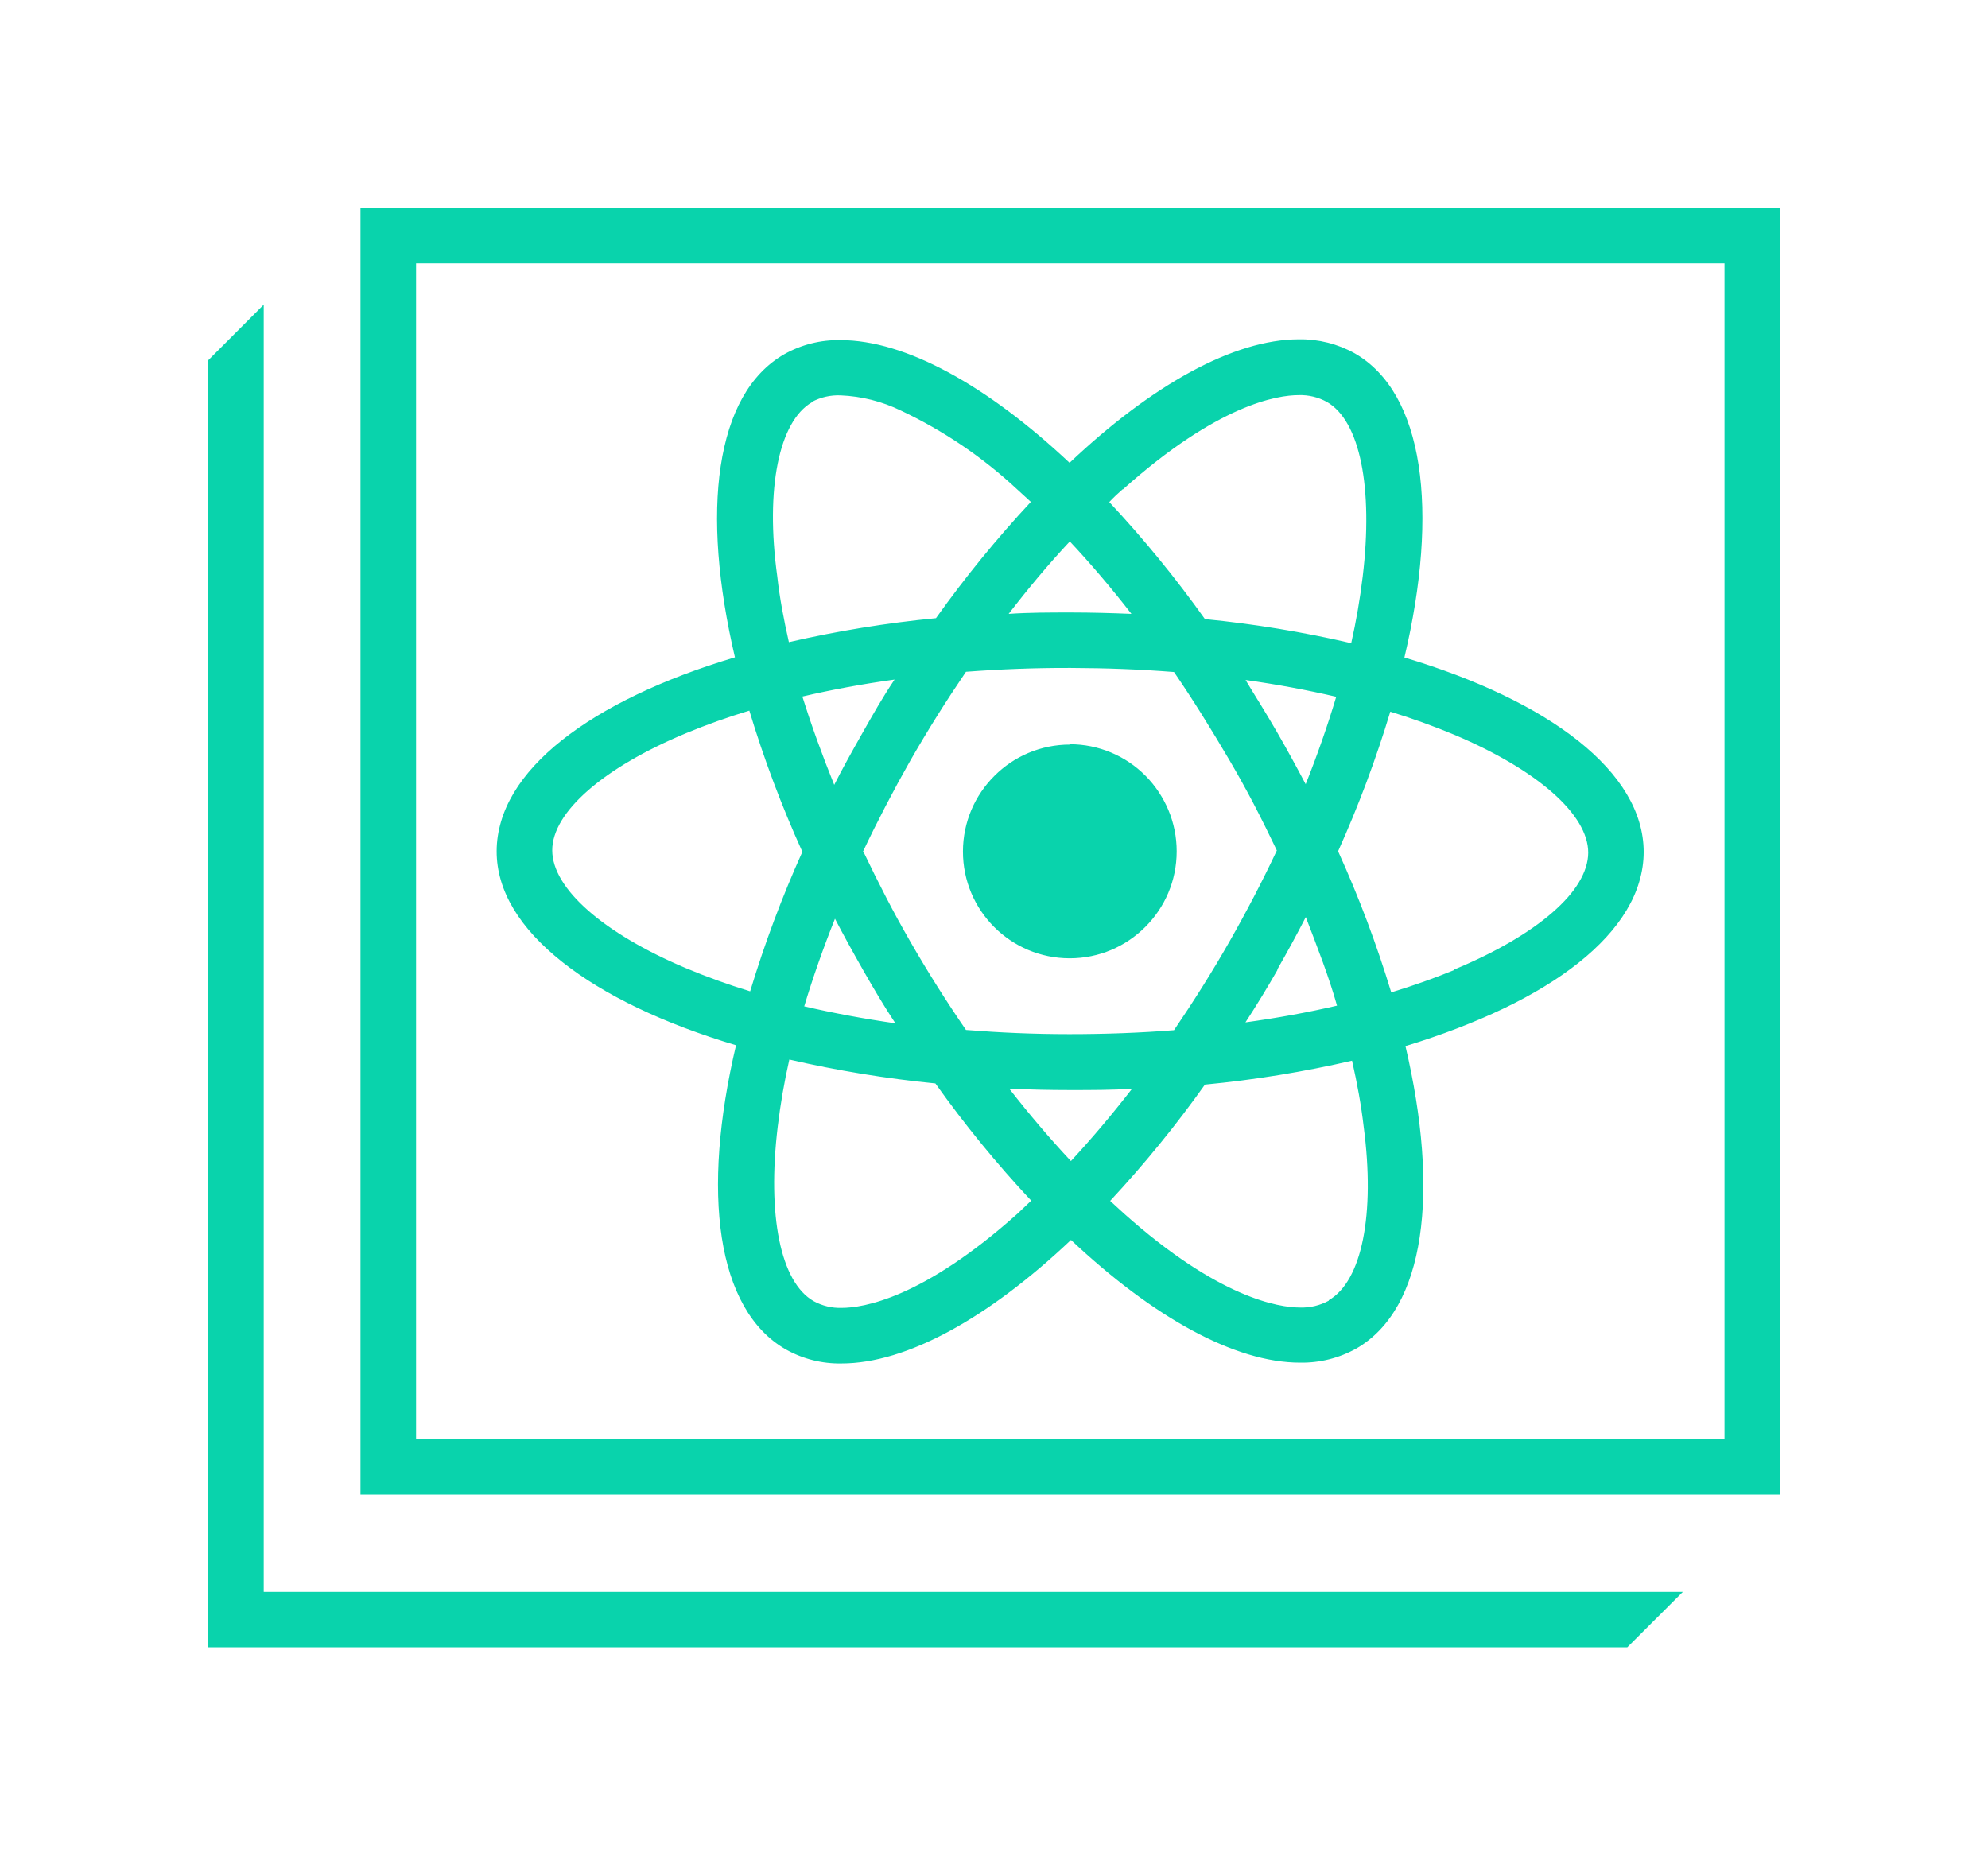
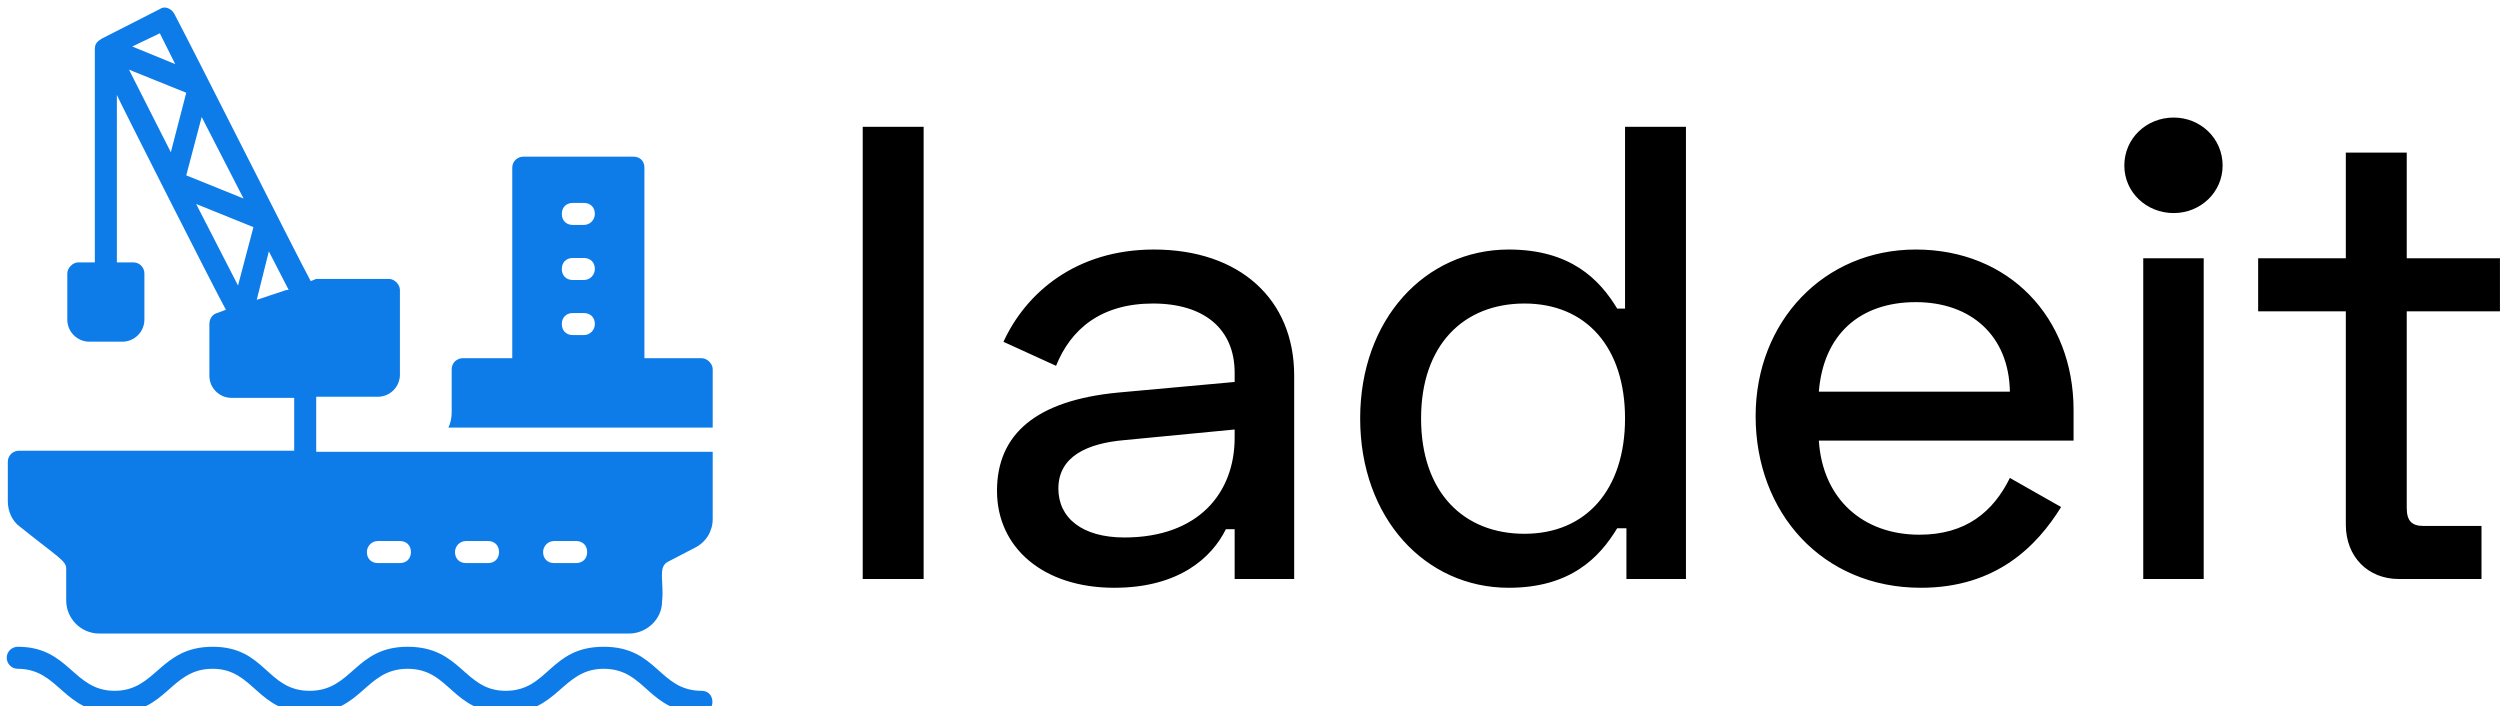
- <svg xmlns="http://www.w3.org/2000/svg" viewBox="0 0 170.96 159.93">
-   <defs>
-     <style>.cls-1{fill:#09d3ac;}</style>
-   </defs>
-   <path class="cls-1" d="M141.35,73.27c0-6.89-8.11-13-20.58-16.73,3-12.67,1.69-22.75-4.28-26.16a9.55,9.55,0,0,0-4.79-1.2c-5.57,0-12.61,3.89-19.72,10.62-7.11-6.68-14.13-10.55-19.69-10.55a9.46,9.46,0,0,0-4.86,1.22c-5.94,3.42-7.17,13.44-4.21,26.05-12.41,3.71-20.48,9.77-20.5,16.63s8.12,13,20.59,16.72c-3,12.68-1.7,22.75,4.28,26.16a9.41,9.41,0,0,0,4.78,1.2c5.58,0,12.62-3.89,19.73-10.62,7.1,6.68,14.12,10.55,19.69,10.55a9.59,9.59,0,0,0,4.86-1.22c5.94-3.42,7.16-13.44,4.21-26C133.27,86.18,141.34,80.12,141.35,73.27ZM96.56,42.06c8.19-7.33,13.31-8.12,15.13-8.12h0a4.71,4.71,0,0,1,2.42.58c2.86,1.63,4,7.38,3.09,15a56.73,56.73,0,0,1-1,5.79,97.7,97.7,0,0,0-12.58-2.07,98.47,98.47,0,0,0-8.24-10.08C95.75,42.79,96.15,42.42,96.56,42.06ZM71.77,78.94c.78,1.5,1.61,3,2.47,4.51S76,86.49,77,88c-2.71-.39-5.34-.88-7.84-1.46C69.86,84,70.75,81.5,71.77,78.94ZM69,59.9c2.53-.59,5.18-1.08,7.93-1.46-1,1.48-1.86,3-2.76,4.59s-1.69,3-2.46,4.52Q70.18,63.65,69,59.9Zm5.21,13.34q1.86-3.93,4.09-7.86c1.5-2.62,3.11-5.17,4.77-7.61,2.91-.22,5.91-.34,9-.33s6,.12,8.89.35c1.66,2.42,3.25,5,4.75,7.55s2.88,5.22,4.12,7.83c-1.23,2.62-2.6,5.25-4.08,7.85s-3.11,5.18-4.77,7.62c-2.91.23-5.91.34-9,.34s-6-.13-8.89-.36c-1.66-2.42-3.26-4.94-4.76-7.55S75.5,75.85,74.25,73.24Zm32.86-14.77c2.72.38,5.35.87,7.84,1.45-.74,2.47-1.62,5-2.64,7.55-.79-1.5-1.61-3-2.48-4.51S108,59.93,107.11,58.47Zm2.76,24.92q1.29-2.27,2.46-4.53c1,2.6,2,5.16,2.7,7.66-2.52.59-5.17,1.07-7.92,1.45Q108.52,85.75,109.87,83.39ZM92,46.56c1.8,1.92,3.57,4,5.3,6.23-1.71-.07-3.46-.12-5.23-.12s-3.58,0-5.33.12C88.45,50.57,90.2,48.48,92,46.56Zm-22.18-12A4.82,4.82,0,0,1,72.29,34a13.11,13.11,0,0,1,5.19,1.31,39.07,39.07,0,0,1,10,6.78l1.17,1.07a98.49,98.49,0,0,0-8.16,10,98.88,98.88,0,0,0-12.65,2.06c-.44-1.94-.8-3.84-1-5.67C65.8,42,67,36.24,69.81,34.6ZM64.53,85.26a58.75,58.75,0,0,1-5.54-2c-7.1-3-11.5-6.85-11.5-10.14S51.91,66,59,63.05a57.63,57.63,0,0,1,5.44-1.94A97.93,97.93,0,0,0,69,73.25,98.72,98.72,0,0,0,64.53,85.26Zm23,19.1c-8.19,7.33-13.31,8.11-15.14,8.11a4.69,4.69,0,0,1-2.42-.58c-2.86-1.63-4-7.38-3.09-15a56.07,56.07,0,0,1,1-5.78,99.51,99.51,0,0,0,12.58,2.06,97.17,97.17,0,0,0,8.24,10.08Zm4.57-4.51c-1.8-1.92-3.57-4-5.31-6.23,1.72.08,3.47.12,5.24.12s3.58,0,5.33-.11C95.63,95.85,93.87,97.93,92.09,99.85Zm22.18,12a4.82,4.82,0,0,1-2.48.59c-1.82,0-7-.8-15.16-8.1l-1.17-1.07a98.44,98.44,0,0,0,8.15-10,97,97,0,0,0,12.66-2.06c.44,1.94.79,3.84,1,5.67C118.27,104.42,117.12,110.18,114.27,111.81Zm10.8-28.44c-1.71.7-3.52,1.35-5.44,1.93a98.54,98.54,0,0,0-4.57-12.14,98.1,98.1,0,0,0,4.49-12,58.75,58.75,0,0,1,5.54,2c7.09,3,11.5,6.85,11.49,10.14S132.17,80.42,125.07,83.37ZM92,82.39a9.18,9.18,0,1,0-9.17-9.19A9.17,9.17,0,0,0,92,82.39ZM31,17.88V128.53H153.07V17.88ZM148.3,123.77H35.78V22.65H148.3Zm-85-33.9c-3,12.68-1.7,22.75,4.28,26.16a9.41,9.41,0,0,0,4.78,1.2c5.58,0,12.62-3.89,19.73-10.62,7.1,6.68,14.12,10.55,19.69,10.55a9.59,9.59,0,0,0,4.86-1.22c5.94-3.42,7.16-13.44,4.21-26,12.41-3.72,20.48-9.78,20.49-16.63s-8.11-13-20.58-16.73c3-12.67,1.69-22.75-4.28-26.16a9.55,9.55,0,0,0-4.79-1.2c-5.57,0-12.61,3.89-19.72,10.62-7.11-6.68-14.13-10.55-19.69-10.55a9.46,9.46,0,0,0-4.86,1.22c-5.94,3.42-7.17,13.44-4.21,26.05-12.41,3.71-20.48,9.77-20.5,16.63S50.84,86.13,63.31,89.87Zm24.21,14.49c-8.19,7.33-13.31,8.11-15.14,8.11a4.69,4.69,0,0,1-2.42-.58c-2.86-1.63-4-7.38-3.09-15a56.07,56.07,0,0,1,1-5.78,99.51,99.51,0,0,0,12.58,2.06,97.17,97.17,0,0,0,8.24,10.08Zm24.79-36.89c-.79-1.5-1.61-3-2.48-4.51s-1.8-3-2.72-4.49c2.72.38,5.35.87,7.84,1.45C114.21,62.39,113.33,64.92,112.31,67.47Zm2.72,19c-2.52.59-5.17,1.07-7.92,1.45q1.41-2.22,2.76-4.58t2.46-4.53C113.37,81.46,114.28,84,115,86.52Zm-5.21-13.35c-1.23,2.62-2.6,5.25-4.08,7.85s-3.11,5.18-4.77,7.62c-2.91.23-5.91.34-9,.34s-6-.13-8.89-.36c-1.66-2.42-3.26-4.94-4.76-7.55s-2.87-5.22-4.12-7.83q1.86-3.93,4.09-7.86c1.5-2.62,3.11-5.17,4.77-7.61,2.91-.22,5.91-.34,9-.33s6,.12,8.89.35c1.66,2.42,3.25,5,4.75,7.55S108.58,70.56,109.82,73.17ZM77,88c-2.71-.39-5.34-.88-7.84-1.46.74-2.46,1.63-5,2.65-7.55.78,1.5,1.61,3,2.47,4.51S76,86.49,77,88ZM74.21,63c-.87,1.5-1.69,3-2.46,4.52Q70.18,63.65,69,59.9c2.53-.59,5.18-1.08,7.93-1.46C76,59.92,75.11,61.45,74.21,63ZM92.09,99.85c-1.8-1.92-3.57-4-5.31-6.23,1.72.08,3.47.12,5.24.12s3.58,0,5.33-.11C95.63,95.85,93.87,97.93,92.09,99.85Zm22.18,12a4.82,4.82,0,0,1-2.48.59c-1.82,0-7-.8-15.16-8.1l-1.17-1.07a98.44,98.44,0,0,0,8.15-10,97,97,0,0,0,12.66-2.06c.44,1.94.79,3.84,1,5.67C118.27,104.42,117.12,110.18,114.27,111.81Zm5.28-50.66a58.75,58.75,0,0,1,5.54,2c7.09,3,11.5,6.85,11.49,10.14s-4.41,7.16-11.51,10.11c-1.71.7-3.52,1.35-5.44,1.93a98.54,98.54,0,0,0-4.57-12.14A98.1,98.1,0,0,0,119.55,61.15Zm-23-19.09c8.19-7.33,13.31-8.12,15.13-8.12h0a4.71,4.71,0,0,1,2.42.58c2.86,1.63,4,7.38,3.09,15a56.73,56.73,0,0,1-1,5.79,97.7,97.7,0,0,0-12.58-2.07,98.47,98.47,0,0,0-8.24-10.08C95.75,42.79,96.15,42.42,96.56,42.06ZM92,46.56c1.8,1.92,3.57,4,5.3,6.23-1.71-.07-3.46-.12-5.23-.12s-3.58,0-5.33.12C88.45,50.57,90.2,48.48,92,46.56Zm-22.18-12A4.82,4.82,0,0,1,72.29,34a13.11,13.11,0,0,1,5.19,1.31,39.07,39.07,0,0,1,10,6.78l1.17,1.07a98.49,98.49,0,0,0-8.16,10,98.88,98.88,0,0,0-12.65,2.06c-.44-1.94-.8-3.84-1-5.67C65.8,42,67,36.24,69.81,34.6ZM59,63.05a57.63,57.63,0,0,1,5.44-1.94A97.93,97.93,0,0,0,69,73.25a98.72,98.72,0,0,0-4.49,12,58.75,58.75,0,0,1-5.54-2c-7.1-3-11.5-6.85-11.5-10.14S51.91,66,59,63.05Zm33,1a9.18,9.18,0,1,0,9.17,9.19A9.17,9.17,0,0,0,92,64Zm0,0a9.18,9.18,0,1,0,9.17,9.19A9.17,9.17,0,0,0,92,64Zm0,0a9.18,9.18,0,1,0,9.17,9.19A9.17,9.17,0,0,0,92,64Zm49.35,9.24c0-6.89-8.11-13-20.58-16.73,3-12.67,1.69-22.75-4.28-26.16a9.55,9.55,0,0,0-4.79-1.2c-5.57,0-12.61,3.89-19.72,10.62-7.11-6.68-14.13-10.55-19.69-10.55a9.46,9.46,0,0,0-4.86,1.22c-5.94,3.42-7.17,13.44-4.21,26.05-12.41,3.71-20.48,9.77-20.5,16.63s8.12,13,20.59,16.72c-3,12.68-1.7,22.75,4.28,26.16a9.41,9.41,0,0,0,4.78,1.2c5.58,0,12.62-3.89,19.73-10.62,7.1,6.68,14.12,10.55,19.69,10.55a9.59,9.59,0,0,0,4.86-1.22c5.94-3.42,7.16-13.44,4.21-26C133.27,86.18,141.34,80.12,141.35,73.27ZM96.56,42.06c8.19-7.33,13.31-8.12,15.13-8.12h0a4.71,4.71,0,0,1,2.42.58c2.86,1.63,4,7.38,3.09,15a56.73,56.73,0,0,1-1,5.79,97.7,97.7,0,0,0-12.58-2.07,98.47,98.47,0,0,0-8.24-10.08C95.75,42.79,96.15,42.42,96.56,42.06ZM71.77,78.94c.78,1.5,1.61,3,2.47,4.51S76,86.49,77,88c-2.71-.39-5.34-.88-7.84-1.46C69.86,84,70.75,81.5,71.77,78.94ZM69,59.9c2.53-.59,5.18-1.08,7.93-1.46-1,1.48-1.86,3-2.76,4.59s-1.69,3-2.46,4.52Q70.18,63.65,69,59.9Zm5.21,13.34q1.86-3.93,4.09-7.86c1.5-2.62,3.11-5.17,4.77-7.61,2.91-.22,5.91-.34,9-.33s6,.12,8.89.35c1.66,2.42,3.25,5,4.75,7.55s2.88,5.22,4.12,7.83c-1.23,2.62-2.6,5.25-4.08,7.85s-3.11,5.18-4.77,7.62c-2.91.23-5.91.34-9,.34s-6-.13-8.89-.36c-1.66-2.42-3.26-4.94-4.76-7.55S75.5,75.85,74.25,73.24Zm32.86-14.77c2.72.38,5.35.87,7.84,1.45-.74,2.47-1.62,5-2.64,7.55-.79-1.5-1.61-3-2.48-4.51S108,59.93,107.11,58.47Zm2.76,24.92q1.29-2.27,2.46-4.53c1,2.6,2,5.16,2.7,7.66-2.52.59-5.17,1.07-7.92,1.45Q108.52,85.75,109.87,83.39ZM92,46.56c1.8,1.92,3.57,4,5.3,6.23-1.71-.07-3.46-.12-5.23-.12s-3.58,0-5.33.12C88.45,50.57,90.2,48.48,92,46.56Zm-22.18-12A4.82,4.82,0,0,1,72.29,34a13.11,13.11,0,0,1,5.19,1.31,39.07,39.07,0,0,1,10,6.78l1.17,1.07a98.49,98.49,0,0,0-8.16,10,98.88,98.88,0,0,0-12.65,2.06c-.44-1.94-.8-3.84-1-5.67C65.8,42,67,36.24,69.81,34.6ZM64.53,85.26a58.75,58.75,0,0,1-5.54-2c-7.1-3-11.5-6.85-11.5-10.14S51.91,66,59,63.05a57.63,57.63,0,0,1,5.44-1.94A97.93,97.93,0,0,0,69,73.25,98.72,98.72,0,0,0,64.53,85.26Zm23,19.1c-8.19,7.33-13.31,8.11-15.14,8.11a4.69,4.69,0,0,1-2.42-.58c-2.86-1.63-4-7.38-3.09-15a56.07,56.07,0,0,1,1-5.78,99.51,99.51,0,0,0,12.58,2.06,97.17,97.17,0,0,0,8.24,10.08Zm4.57-4.51c-1.8-1.92-3.57-4-5.31-6.23,1.72.08,3.47.12,5.24.12s3.58,0,5.33-.11C95.63,95.85,93.87,97.93,92.09,99.85Zm22.18,12a4.82,4.82,0,0,1-2.48.59c-1.82,0-7-.8-15.16-8.1l-1.17-1.07a98.44,98.44,0,0,0,8.15-10,97,97,0,0,0,12.66-2.06c.44,1.94.79,3.84,1,5.67C118.27,104.42,117.12,110.18,114.27,111.81Zm10.8-28.44c-1.71.7-3.52,1.35-5.44,1.93a98.54,98.54,0,0,0-4.57-12.14,98.1,98.1,0,0,0,4.49-12,58.75,58.75,0,0,1,5.54,2c7.09,3,11.5,6.85,11.49,10.14S132.17,80.42,125.07,83.37ZM92,82.39a9.18,9.18,0,1,0-9.17-9.19A9.17,9.17,0,0,0,92,82.39Zm-69.32,54.5V26.2L17.89,31V141.66H139.94l4.78-4.77Z" />
+ <svg xmlns="http://www.w3.org/2000/svg" data-v-423bf9ae="" viewBox="0 0 319 90" class="iconLeft">
+   <g data-v-423bf9ae="" id="fd0eeccd-03d7-482e-8bd9-189f4b3b6ddd" fill="#000000" transform="matrix(5.888125,0,0,5.888125,104.3126,-7.257113)">
+     <path d="M2.30 3.98L0.98 3.98L0.98 13.78L2.30 13.78ZM4.03 8.64L5.17 9.16C5.49 8.36 6.15 7.81 7.27 7.81C8.39 7.81 9.04 8.37 9.04 9.31L9.04 9.51L6.51 9.74C4.75 9.91 3.89 10.63 3.89 11.87C3.89 13.10 4.89 13.97 6.43 13.97C7.84 13.97 8.55 13.31 8.85 12.70L9.04 12.70L9.04 13.78L10.33 13.78L10.33 9.37C10.33 7.71 9.14 6.64 7.29 6.64C5.61 6.64 4.52 7.57 4.03 8.64ZM5.22 11.82C5.22 11.12 5.85 10.84 6.65 10.77L9.04 10.54L9.04 10.72C9.04 11.91 8.26 12.88 6.65 12.88C5.74 12.88 5.22 12.46 5.22 11.82ZM18.82 3.98L17.50 3.98L17.50 7.92L17.33 7.92C16.95 7.29 16.32 6.64 14.98 6.64C13.17 6.64 11.76 8.15 11.76 10.30C11.76 12.46 13.17 13.97 14.98 13.97C16.32 13.97 16.95 13.31 17.33 12.68L17.53 12.68L17.53 13.78L18.82 13.78ZM15.32 7.81C16.66 7.81 17.50 8.76 17.50 10.30C17.50 11.84 16.66 12.80 15.32 12.80C14 12.80 13.08 11.90 13.08 10.30C13.08 8.71 14 7.81 15.32 7.81ZM20.33 10.25C20.33 12.35 21.78 13.97 23.91 13.97C25.55 13.97 26.43 13.06 26.95 12.22L25.84 11.59C25.48 12.32 24.89 12.82 23.88 12.82C22.65 12.82 21.78 12.04 21.70 10.78L27.22 10.78L27.22 10.12C27.22 8.11 25.82 6.64 23.80 6.64C21.81 6.64 20.33 8.20 20.33 10.25ZM21.70 9.72C21.80 8.47 22.60 7.78 23.80 7.78C25.00 7.78 25.82 8.51 25.84 9.72ZM28.32 4.82C28.32 5.40 28.80 5.85 29.39 5.85C29.97 5.85 30.45 5.40 30.45 4.82C30.45 4.23 29.97 3.78 29.39 3.78C28.80 3.78 28.32 4.23 28.32 4.82ZM30.04 6.83L28.73 6.83L28.73 13.78L30.04 13.78ZM31.22 6.83L31.22 7.98L33.12 7.98L33.12 12.60C33.12 13.30 33.60 13.78 34.27 13.78L36.06 13.78L36.06 12.63L34.80 12.63C34.55 12.63 34.44 12.52 34.44 12.24L34.44 7.98L36.46 7.98L36.46 6.83L34.44 6.83L34.44 4.54L33.12 4.54L33.12 6.83Z" />
+   </g>
+   <g data-v-423bf9ae="" id="309c91d3-0bab-441e-90b9-10ff0d42f061" transform="matrix(1.405351,0,0,1.405351,-0.4063076,-0.3887499)" stroke="none" fill="#0D7CE9">
+     <path d="M64 32.8h-5.2V15.5c0-.6-.4-1-1-1h-10c-.5 0-1 .4-1 1v17.3h-4.5c-.5 0-1 .4-1 1v3.9c0 .5-.1 1-.3 1.4h24v-5.3c0-.5-.5-1-1-1zm-10.7-2.1h-1c-.6 0-1-.4-1-1s.4-1 1-1h1c.6 0 1 .4 1 1 0 .5-.4 1-1 1zm0-5h-1c-.6 0-1-.4-1-1s.4-1 1-1h1c.6 0 1 .4 1 1 0 .5-.4 1-1 1zm0-5h-1c-.6 0-1-.4-1-1s.4-1 1-1h1c.6 0 1 .4 1 1 0 .5-.4 1-1 1z" />
+     <path d="M29 36.3h5.6c1.1 0 2-.9 2-2v-7.7c0-.5-.5-1-1-1H29l-.5.2C27.3 23.6 17.9 4.9 16.1 1.5c-.3-.5-.9-.7-1.3-.4L9.5 3.8c-.3.2-.6.4-.6.9v19.4H7.4c-.5 0-1 .5-1 1v4.2c0 1.1.9 2 2 2h3c1.1 0 2-.9 2-2v-4.2c0-.5-.4-1-1-1h-1.5V8.9c.1.3 9 17.9 9.9 19.5l-.8.3c-.4.1-.7.5-.7 1v4.7c0 1.1.9 2 2 2H27v4.8H2c-.5 0-1 .4-1 1v3.6c0 .9.4 1.8 1.1 2.3 3.5 2.8 4.2 3.1 4.2 3.8v2.9c0 1.6 1.3 3 3 3h48.1c1.6 0 3-1.3 3-2.9.2-1.7-.4-3.1.5-3.6l2.5-1.3c1-.5 1.6-1.5 1.6-2.6v-6.1H29v-5zm-14.2-33l1.4 2.8-3.9-1.6 2.5-1.2zm1 10.8L12 6.6l5.2 2.1-1.4 5.4zm2.8-3.2l3.8 7.4-5.2-2.1 1.4-5.3zm3.3 15.3l-3.8-7.4 5.2 2.1-1.4 5.3zm4.4.4l-2.7.9 1.1-4.4 1.8 3.5h-.2zm24.3 22.8h2c.6 0 1 .4 1 1s-.4 1-1 1h-2c-.6 0-1-.4-1-1 0-.5.4-1 1-1zm-8 0h2c.6 0 1 .4 1 1s-.4 1-1 1h-2c-.6 0-1-.4-1-1 0-.5.4-1 1-1zm-8 0h2c.6 0 1 .4 1 1s-.4 1-1 1h-2c-.6 0-1-.4-1-1 0-.5.4-1 1-1zM64 63c-3.9 0-4-4-8.9-4s-5 4-8.9 4c-3.8 0-4-4-8.9-4-4.8 0-5 4-8.9 4-3.9 0-4-4-8.8-4-4.8 0-5.1 4-8.9 4-3.8 0-4.1-4-8.8-4-.5 0-1 .4-1 1 0 .5.4 1 1 1 3.8 0 4.1 4 8.8 4 4.8 0 5-4 8.9-4 3.8 0 4 4 8.8 4 4.8 0 5-4 8.9-4 3.9 0 4 4 8.9 4 4.8 0 5.1-4 8.9-4 3.9 0 4 4 8.9 4 1.3 0 1.3-2 0-2z" />
+   </g>
</svg>
